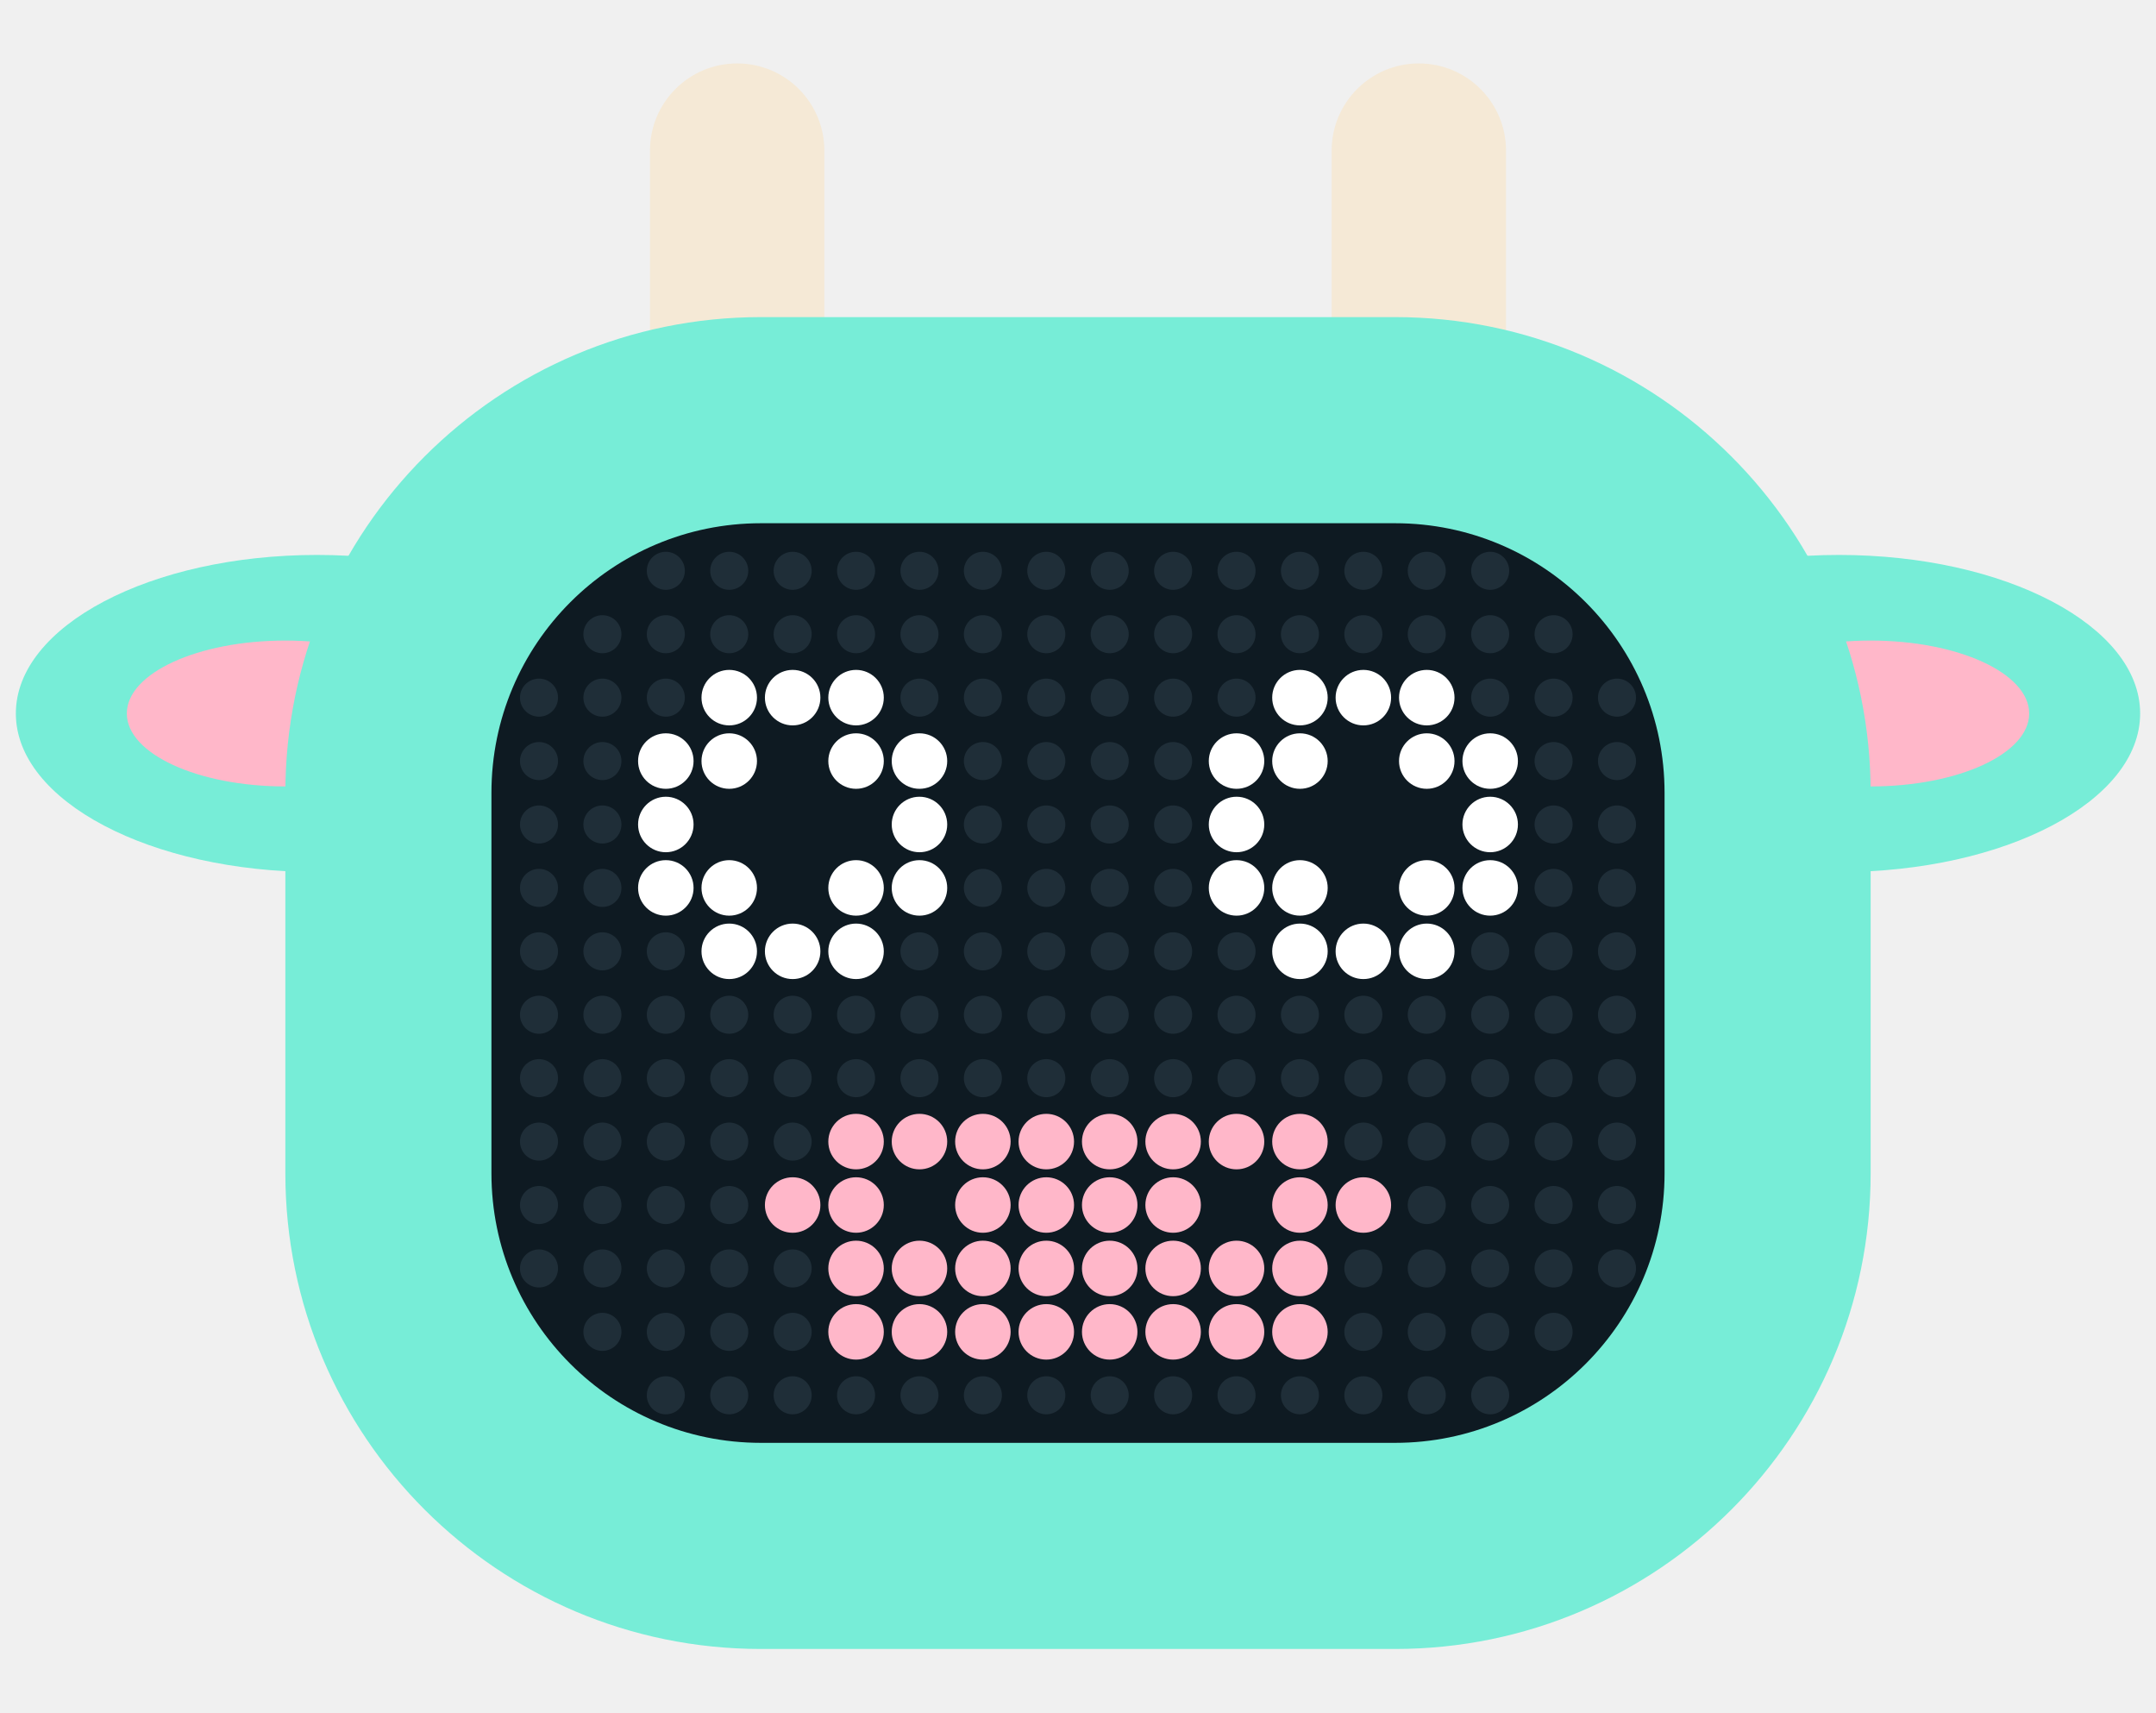
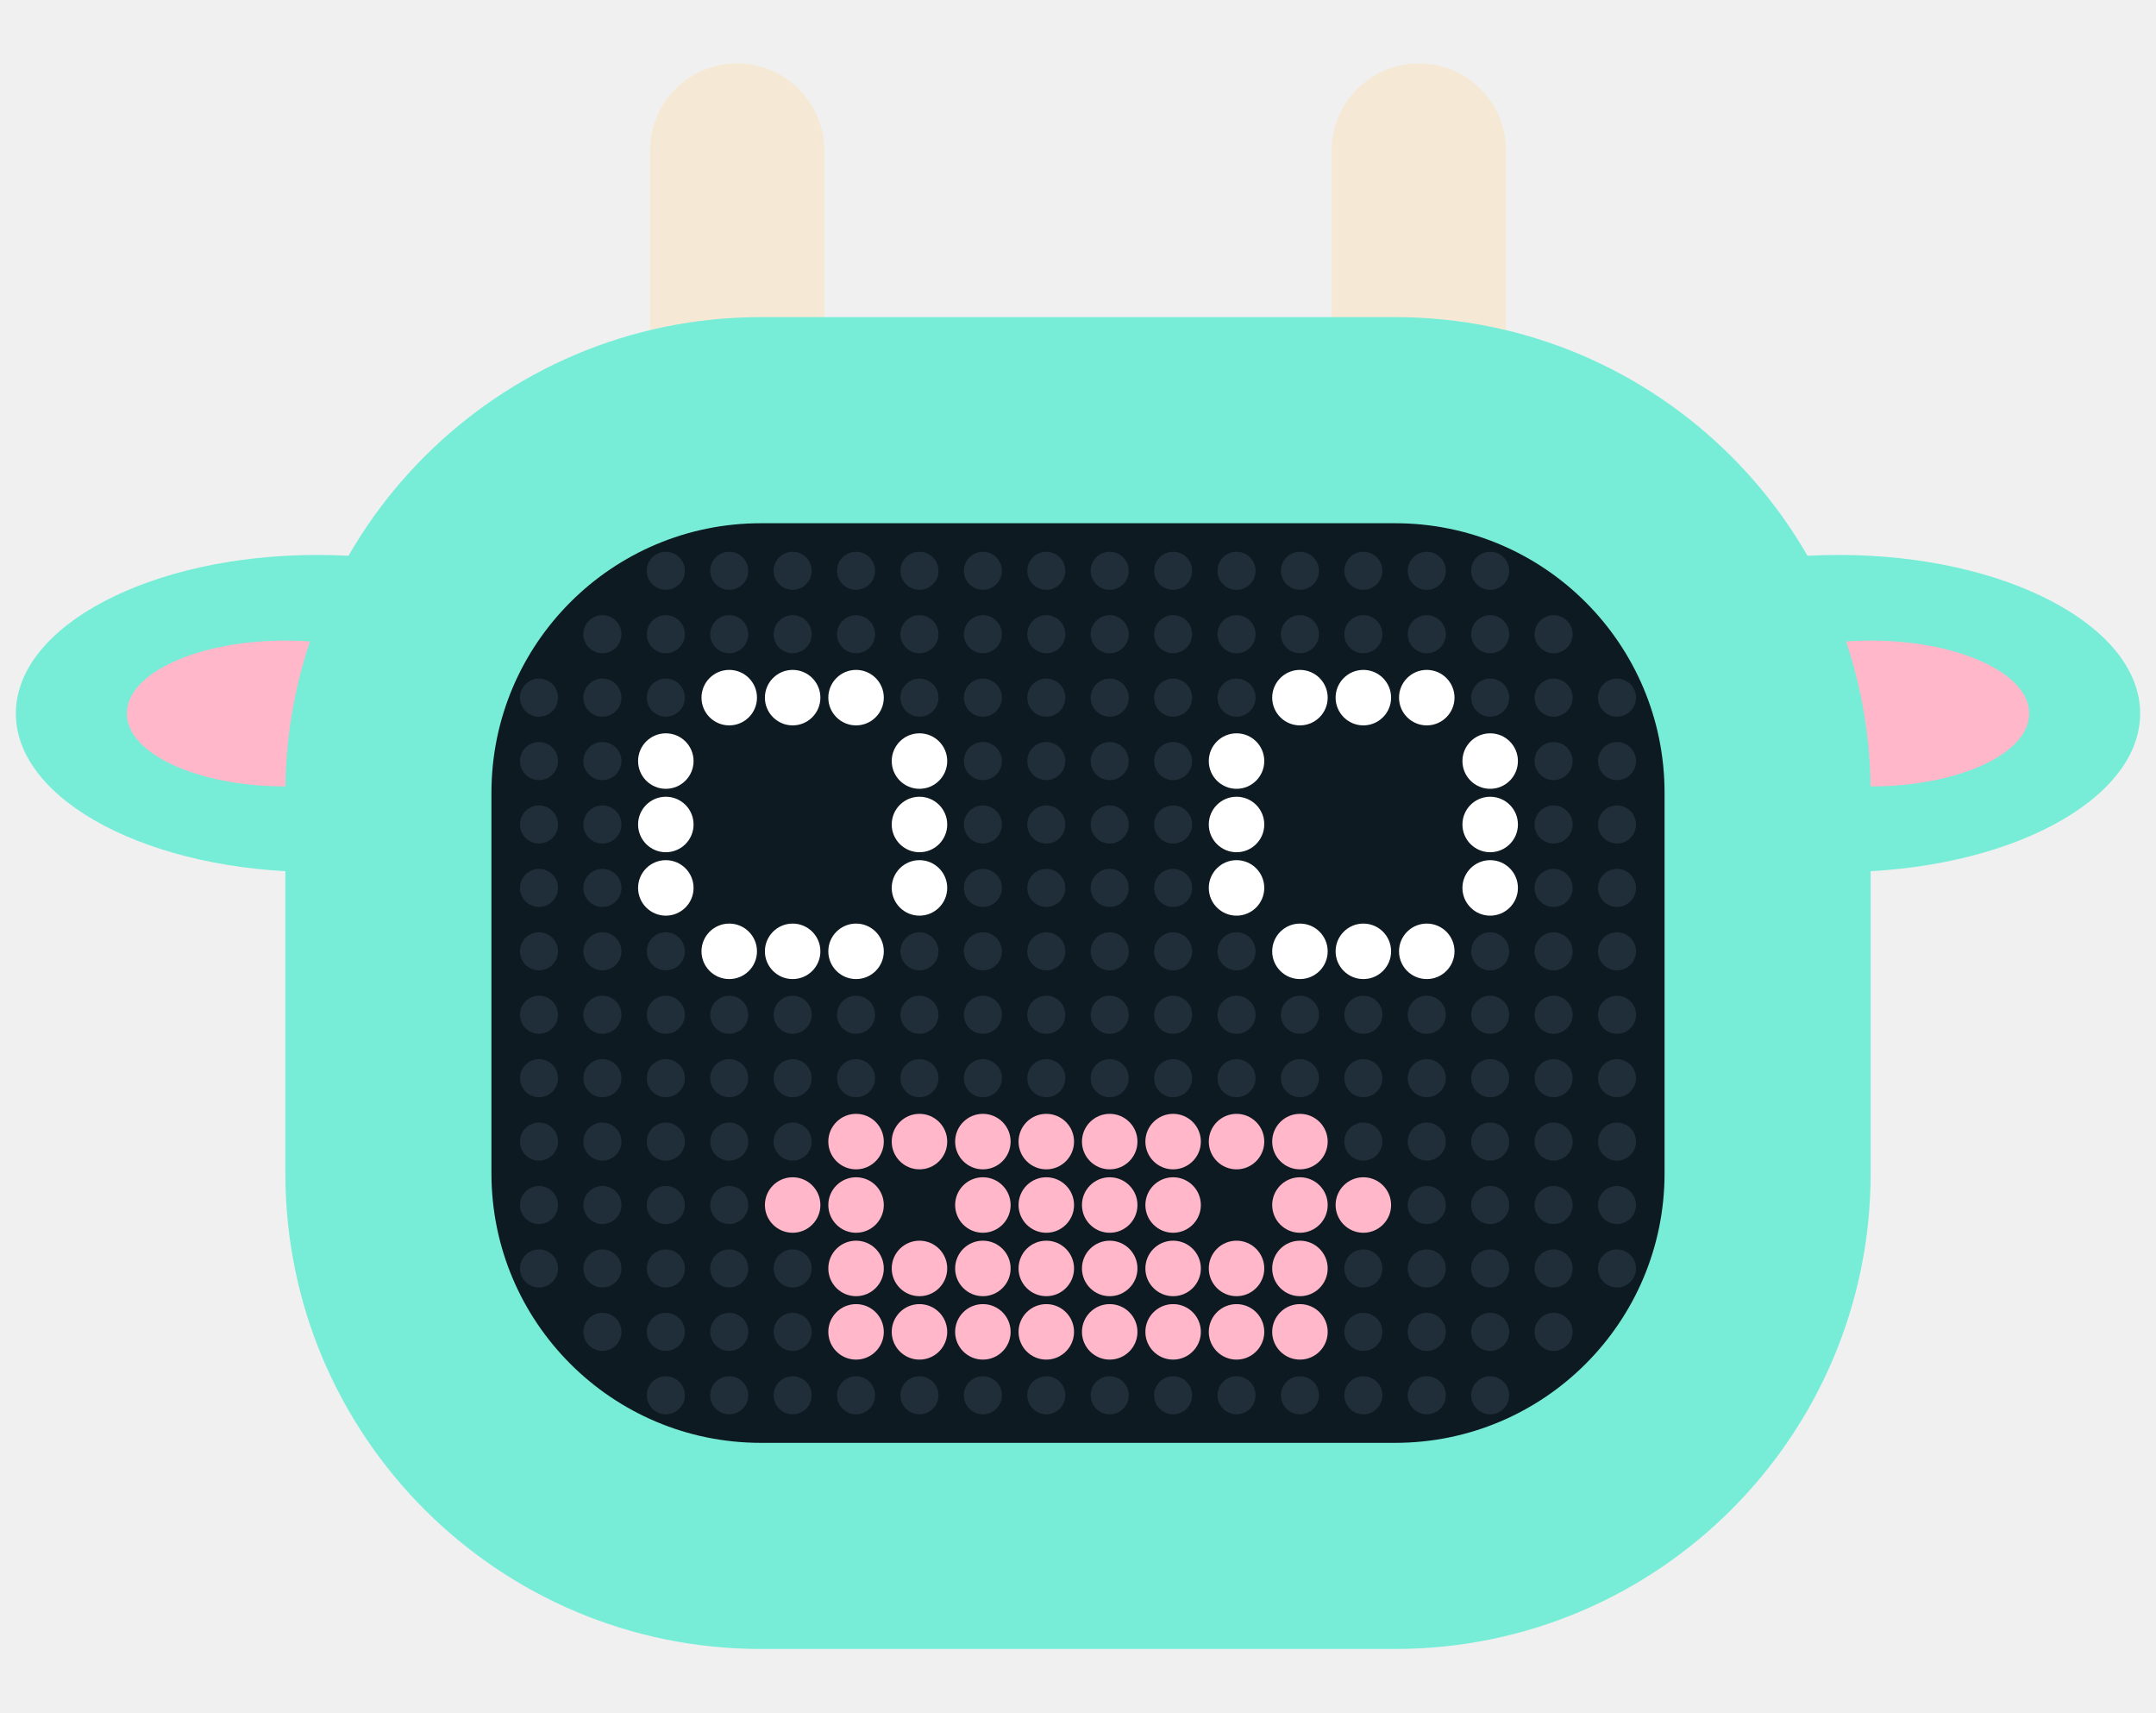
<svg xmlns="http://www.w3.org/2000/svg" viewBox="0 0 136 108">
  <rect x="41" y="4" width="11" height="24" rx="5.5" fill="#F5E9D6" />
  <rect x="84" y="4" width="11" height="24" rx="5.5" fill="#F5E9D6" />
  <ellipse cx="20" cy="45" rx="19" ry="10" fill="#77EDD7" />
  <ellipse cx="18" cy="45" rx="10" ry="4.6" fill="#FFB7C9" />
  <ellipse cx="116" cy="45" rx="19" ry="10" fill="#77EDD7" />
  <ellipse cx="118" cy="45" rx="10" ry="4.6" fill="#FFB7C9" />
  <rect x="18" y="20" width="100" height="84" rx="30" fill="#77EDD7" />
  <rect x="31" y="33" width="74" height="58" rx="17" fill="#0E1A22" />
  <circle cx="42" cy="36" r="1.2" fill="#1F2E38" />
  <circle cx="46" cy="36" r="1.2" fill="#1F2E38" />
  <circle cx="50" cy="36" r="1.2" fill="#1F2E38" />
  <circle cx="54" cy="36" r="1.2" fill="#1F2E38" />
  <circle cx="58" cy="36" r="1.2" fill="#1F2E38" />
  <circle cx="62" cy="36" r="1.2" fill="#1F2E38" />
  <circle cx="66" cy="36" r="1.2" fill="#1F2E38" />
  <circle cx="70" cy="36" r="1.2" fill="#1F2E38" />
  <circle cx="74" cy="36" r="1.2" fill="#1F2E38" />
  <circle cx="78" cy="36" r="1.2" fill="#1F2E38" />
  <circle cx="82" cy="36" r="1.2" fill="#1F2E38" />
  <circle cx="86" cy="36" r="1.2" fill="#1F2E38" />
  <circle cx="90" cy="36" r="1.2" fill="#1F2E38" />
  <circle cx="94" cy="36" r="1.2" fill="#1F2E38" />
  <circle cx="38" cy="40" r="1.2" fill="#1F2E38" />
  <circle cx="42" cy="40" r="1.2" fill="#1F2E38" />
  <circle cx="46" cy="40" r="1.2" fill="#1F2E38" />
  <circle cx="50" cy="40" r="1.2" fill="#1F2E38" />
  <circle cx="54" cy="40" r="1.2" fill="#1F2E38" />
  <circle cx="58" cy="40" r="1.2" fill="#1F2E38" />
  <circle cx="62" cy="40" r="1.2" fill="#1F2E38" />
  <circle cx="66" cy="40" r="1.2" fill="#1F2E38" />
  <circle cx="70" cy="40" r="1.2" fill="#1F2E38" />
  <circle cx="74" cy="40" r="1.2" fill="#1F2E38" />
  <circle cx="78" cy="40" r="1.2" fill="#1F2E38" />
  <circle cx="82" cy="40" r="1.2" fill="#1F2E38" />
  <circle cx="86" cy="40" r="1.2" fill="#1F2E38" />
  <circle cx="90" cy="40" r="1.2" fill="#1F2E38" />
  <circle cx="94" cy="40" r="1.2" fill="#1F2E38" />
  <circle cx="98" cy="40" r="1.2" fill="#1F2E38" />
  <circle cx="34" cy="44" r="1.2" fill="#1F2E38" />
  <circle cx="38" cy="44" r="1.2" fill="#1F2E38" />
  <circle cx="42" cy="44" r="1.2" fill="#1F2E38" />
-   <circle cx="46" cy="44" r="1.75" fill="#FFFFFF" />
-   <circle cx="50" cy="44" r="1.75" fill="#FFFFFF" />
-   <circle cx="54" cy="44" r="1.75" fill="#FFFFFF" />
+   <circle class="ring" cx="46" cy="44" r="1.75" fill="#FFFFFF" />
+   <circle class="ring" cx="50" cy="44" r="1.75" fill="#FFFFFF" />
+   <circle class="ring" cx="54" cy="44" r="1.75" fill="#FFFFFF" />
  <circle cx="58" cy="44" r="1.2" fill="#1F2E38" />
  <circle cx="62" cy="44" r="1.2" fill="#1F2E38" />
  <circle cx="66" cy="44" r="1.2" fill="#1F2E38" />
  <circle cx="70" cy="44" r="1.2" fill="#1F2E38" />
  <circle cx="74" cy="44" r="1.2" fill="#1F2E38" />
  <circle cx="78" cy="44" r="1.2" fill="#1F2E38" />
-   <circle cx="82" cy="44" r="1.75" fill="#FFFFFF" />
-   <circle cx="86" cy="44" r="1.75" fill="#FFFFFF" />
-   <circle cx="90" cy="44" r="1.75" fill="#FFFFFF" />
+   <circle class="ring" cx="82" cy="44" r="1.75" fill="#FFFFFF" />
+   <circle class="ring" cx="86" cy="44" r="1.75" fill="#FFFFFF" />
+   <circle class="ring" cx="90" cy="44" r="1.75" fill="#FFFFFF" />
  <circle cx="94" cy="44" r="1.2" fill="#1F2E38" />
  <circle cx="98" cy="44" r="1.2" fill="#1F2E38" />
  <circle cx="102" cy="44" r="1.2" fill="#1F2E38" />
  <circle cx="34" cy="48" r="1.2" fill="#1F2E38" />
  <circle cx="38" cy="48" r="1.2" fill="#1F2E38" />
-   <circle cx="42" cy="48" r="1.75" fill="#FFFFFF" />
-   <circle cx="46" cy="48" r="1.75" fill="#FFFFFF" />
-   <circle cx="54" cy="48" r="1.75" fill="#FFFFFF" />
-   <circle cx="58" cy="48" r="1.75" fill="#FFFFFF" />
+   <circle class="ring" cx="42" cy="48" r="1.75" fill="#FFFFFF" />
+   <circle class="pupil" cx="46" cy="48" r="1.75" fill="#0E1A22" />
+   <circle class="pupil" cx="50" cy="48" r="1.75" fill="#0E1A22" />
+   <circle class="pupil" cx="54" cy="48" r="1.75" fill="#0E1A22" />
+   <circle class="ring" cx="58" cy="48" r="1.75" fill="#FFFFFF" />
  <circle cx="62" cy="48" r="1.2" fill="#1F2E38" />
  <circle cx="66" cy="48" r="1.2" fill="#1F2E38" />
  <circle cx="70" cy="48" r="1.2" fill="#1F2E38" />
  <circle cx="74" cy="48" r="1.2" fill="#1F2E38" />
-   <circle cx="78" cy="48" r="1.75" fill="#FFFFFF" />
-   <circle cx="82" cy="48" r="1.75" fill="#FFFFFF" />
-   <circle cx="90" cy="48" r="1.75" fill="#FFFFFF" />
-   <circle cx="94" cy="48" r="1.75" fill="#FFFFFF" />
+   <circle class="ring" cx="78" cy="48" r="1.75" fill="#FFFFFF" />
+   <circle class="pupil" cx="82" cy="48" r="1.75" fill="#0E1A22" />
+   <circle class="pupil" cx="86" cy="48" r="1.75" fill="#0E1A22" />
+   <circle class="pupil" cx="90" cy="48" r="1.75" fill="#0E1A22" />
+   <circle class="ring" cx="94" cy="48" r="1.75" fill="#FFFFFF" />
  <circle cx="98" cy="48" r="1.2" fill="#1F2E38" />
  <circle cx="102" cy="48" r="1.2" fill="#1F2E38" />
  <circle cx="34" cy="52" r="1.2" fill="#1F2E38" />
  <circle cx="38" cy="52" r="1.2" fill="#1F2E38" />
-   <circle cx="42" cy="52" r="1.75" fill="#FFFFFF" />
+   <circle class="ring" cx="42" cy="52" r="1.75" fill="#FFFFFF" />
+   <circle class="pupil" cx="46" cy="52" r="1.75" fill="#0E1A22" />
  <circle class="pupil" cx="50" cy="52" r="1.75" fill="#0E1A22" />
-   <circle cx="58" cy="52" r="1.75" fill="#FFFFFF" />
+   <circle class="pupil" cx="54" cy="52" r="1.75" fill="#0E1A22" />
+   <circle class="ring" cx="58" cy="52" r="1.75" fill="#FFFFFF" />
  <circle cx="62" cy="52" r="1.2" fill="#1F2E38" />
  <circle cx="66" cy="52" r="1.2" fill="#1F2E38" />
  <circle cx="70" cy="52" r="1.2" fill="#1F2E38" />
  <circle cx="74" cy="52" r="1.2" fill="#1F2E38" />
-   <circle cx="78" cy="52" r="1.75" fill="#FFFFFF" />
+   <circle class="ring" cx="78" cy="52" r="1.75" fill="#FFFFFF" />
+   <circle class="pupil" cx="82" cy="52" r="1.75" fill="#0E1A22" />
  <circle class="pupil" cx="86" cy="52" r="1.75" fill="#0E1A22" />
-   <circle cx="94" cy="52" r="1.75" fill="#FFFFFF" />
+   <circle class="pupil" cx="90" cy="52" r="1.75" fill="#0E1A22" />
+   <circle class="ring" cx="94" cy="52" r="1.75" fill="#FFFFFF" />
  <circle cx="98" cy="52" r="1.2" fill="#1F2E38" />
  <circle cx="102" cy="52" r="1.2" fill="#1F2E38" />
  <circle cx="34" cy="56" r="1.2" fill="#1F2E38" />
  <circle cx="38" cy="56" r="1.2" fill="#1F2E38" />
-   <circle cx="42" cy="56" r="1.75" fill="#FFFFFF" />
-   <circle cx="46" cy="56" r="1.75" fill="#FFFFFF" />
-   <circle cx="54" cy="56" r="1.75" fill="#FFFFFF" />
-   <circle cx="58" cy="56" r="1.75" fill="#FFFFFF" />
+   <circle class="ring" cx="42" cy="56" r="1.75" fill="#FFFFFF" />
+   <circle class="pupil" cx="46" cy="56" r="1.75" fill="#0E1A22" />
+   <circle class="pupil" cx="50" cy="56" r="1.75" fill="#0E1A22" />
+   <circle class="pupil" cx="54" cy="56" r="1.75" fill="#0E1A22" />
+   <circle class="ring" cx="58" cy="56" r="1.75" fill="#FFFFFF" />
  <circle cx="62" cy="56" r="1.2" fill="#1F2E38" />
  <circle cx="66" cy="56" r="1.2" fill="#1F2E38" />
  <circle cx="70" cy="56" r="1.2" fill="#1F2E38" />
  <circle cx="74" cy="56" r="1.2" fill="#1F2E38" />
-   <circle cx="78" cy="56" r="1.75" fill="#FFFFFF" />
-   <circle cx="82" cy="56" r="1.75" fill="#FFFFFF" />
-   <circle cx="90" cy="56" r="1.75" fill="#FFFFFF" />
-   <circle cx="94" cy="56" r="1.75" fill="#FFFFFF" />
+   <circle class="ring" cx="78" cy="56" r="1.75" fill="#FFFFFF" />
+   <circle class="pupil" cx="82" cy="56" r="1.75" fill="#0E1A22" />
+   <circle class="pupil" cx="86" cy="56" r="1.75" fill="#0E1A22" />
+   <circle class="pupil" cx="90" cy="56" r="1.75" fill="#0E1A22" />
+   <circle class="ring" cx="94" cy="56" r="1.75" fill="#FFFFFF" />
  <circle cx="98" cy="56" r="1.2" fill="#1F2E38" />
  <circle cx="102" cy="56" r="1.2" fill="#1F2E38" />
  <circle cx="34" cy="60" r="1.2" fill="#1F2E38" />
  <circle cx="38" cy="60" r="1.2" fill="#1F2E38" />
  <circle cx="42" cy="60" r="1.2" fill="#1F2E38" />
-   <circle cx="46" cy="60" r="1.75" fill="#FFFFFF" />
-   <circle cx="50" cy="60" r="1.75" fill="#FFFFFF" />
-   <circle cx="54" cy="60" r="1.75" fill="#FFFFFF" />
+   <circle class="ring" cx="46" cy="60" r="1.75" fill="#FFFFFF" />
+   <circle class="ring" cx="50" cy="60" r="1.75" fill="#FFFFFF" />
+   <circle class="ring" cx="54" cy="60" r="1.75" fill="#FFFFFF" />
  <circle cx="58" cy="60" r="1.2" fill="#1F2E38" />
  <circle cx="62" cy="60" r="1.2" fill="#1F2E38" />
  <circle cx="66" cy="60" r="1.2" fill="#1F2E38" />
  <circle cx="70" cy="60" r="1.2" fill="#1F2E38" />
  <circle cx="74" cy="60" r="1.2" fill="#1F2E38" />
  <circle cx="78" cy="60" r="1.2" fill="#1F2E38" />
-   <circle cx="82" cy="60" r="1.75" fill="#FFFFFF" />
-   <circle cx="86" cy="60" r="1.75" fill="#FFFFFF" />
-   <circle cx="90" cy="60" r="1.75" fill="#FFFFFF" />
+   <circle class="ring" cx="82" cy="60" r="1.75" fill="#FFFFFF" />
+   <circle class="ring" cx="86" cy="60" r="1.75" fill="#FFFFFF" />
+   <circle class="ring" cx="90" cy="60" r="1.75" fill="#FFFFFF" />
  <circle cx="94" cy="60" r="1.2" fill="#1F2E38" />
  <circle cx="98" cy="60" r="1.2" fill="#1F2E38" />
  <circle cx="102" cy="60" r="1.2" fill="#1F2E38" />
  <circle cx="34" cy="64" r="1.2" fill="#1F2E38" />
  <circle cx="38" cy="64" r="1.2" fill="#1F2E38" />
  <circle cx="42" cy="64" r="1.2" fill="#1F2E38" />
  <circle cx="46" cy="64" r="1.2" fill="#1F2E38" />
  <circle cx="50" cy="64" r="1.2" fill="#1F2E38" />
  <circle cx="54" cy="64" r="1.2" fill="#1F2E38" />
  <circle cx="58" cy="64" r="1.2" fill="#1F2E38" />
  <circle cx="62" cy="64" r="1.2" fill="#1F2E38" />
  <circle cx="66" cy="64" r="1.2" fill="#1F2E38" />
  <circle cx="70" cy="64" r="1.2" fill="#1F2E38" />
  <circle cx="74" cy="64" r="1.2" fill="#1F2E38" />
  <circle cx="78" cy="64" r="1.2" fill="#1F2E38" />
  <circle cx="82" cy="64" r="1.2" fill="#1F2E38" />
  <circle cx="86" cy="64" r="1.2" fill="#1F2E38" />
  <circle cx="90" cy="64" r="1.2" fill="#1F2E38" />
  <circle cx="94" cy="64" r="1.2" fill="#1F2E38" />
  <circle cx="98" cy="64" r="1.2" fill="#1F2E38" />
  <circle cx="102" cy="64" r="1.2" fill="#1F2E38" />
  <circle cx="34" cy="68" r="1.2" fill="#1F2E38" />
  <circle cx="38" cy="68" r="1.2" fill="#1F2E38" />
  <circle cx="42" cy="68" r="1.2" fill="#1F2E38" />
  <circle cx="46" cy="68" r="1.2" fill="#1F2E38" />
  <circle cx="50" cy="68" r="1.2" fill="#1F2E38" />
  <circle cx="54" cy="68" r="1.2" fill="#1F2E38" />
  <circle cx="58" cy="68" r="1.2" fill="#1F2E38" />
  <circle cx="62" cy="68" r="1.2" fill="#1F2E38" />
  <circle cx="66" cy="68" r="1.2" fill="#1F2E38" />
  <circle cx="70" cy="68" r="1.2" fill="#1F2E38" />
  <circle cx="74" cy="68" r="1.2" fill="#1F2E38" />
  <circle cx="78" cy="68" r="1.2" fill="#1F2E38" />
  <circle cx="82" cy="68" r="1.2" fill="#1F2E38" />
  <circle cx="86" cy="68" r="1.2" fill="#1F2E38" />
  <circle cx="90" cy="68" r="1.2" fill="#1F2E38" />
  <circle cx="94" cy="68" r="1.2" fill="#1F2E38" />
  <circle cx="98" cy="68" r="1.2" fill="#1F2E38" />
  <circle cx="102" cy="68" r="1.2" fill="#1F2E38" />
  <circle cx="34" cy="72" r="1.2" fill="#1F2E38" />
  <circle cx="38" cy="72" r="1.2" fill="#1F2E38" />
  <circle cx="42" cy="72" r="1.2" fill="#1F2E38" />
  <circle cx="46" cy="72" r="1.2" fill="#1F2E38" />
  <circle cx="50" cy="72" r="1.2" fill="#1F2E38" />
  <circle cx="54" cy="72" r="1.75" fill="#FFB7C9" />
  <circle cx="58" cy="72" r="1.75" fill="#FFB7C9" />
  <circle cx="62" cy="72" r="1.75" fill="#FFB7C9" />
  <circle cx="66" cy="72" r="1.75" fill="#FFB7C9" />
  <circle cx="70" cy="72" r="1.75" fill="#FFB7C9" />
  <circle cx="74" cy="72" r="1.75" fill="#FFB7C9" />
  <circle cx="78" cy="72" r="1.75" fill="#FFB7C9" />
  <circle cx="82" cy="72" r="1.75" fill="#FFB7C9" />
  <circle cx="86" cy="72" r="1.2" fill="#1F2E38" />
  <circle cx="90" cy="72" r="1.2" fill="#1F2E38" />
  <circle cx="94" cy="72" r="1.2" fill="#1F2E38" />
  <circle cx="98" cy="72" r="1.2" fill="#1F2E38" />
  <circle cx="102" cy="72" r="1.2" fill="#1F2E38" />
  <circle cx="34" cy="76" r="1.2" fill="#1F2E38" />
  <circle cx="38" cy="76" r="1.2" fill="#1F2E38" />
  <circle cx="42" cy="76" r="1.2" fill="#1F2E38" />
  <circle cx="46" cy="76" r="1.2" fill="#1F2E38" />
  <circle cx="50" cy="76" r="1.75" fill="#FFB7C9" />
  <circle cx="54" cy="76" r="1.75" fill="#FFB7C9" />
  <circle class="nostril" cx="58" cy="76" r="1.75" fill="#0E1A22" />
  <circle cx="62" cy="76" r="1.75" fill="#FFB7C9" />
  <circle cx="66" cy="76" r="1.75" fill="#FFB7C9" />
  <circle cx="70" cy="76" r="1.75" fill="#FFB7C9" />
  <circle cx="74" cy="76" r="1.75" fill="#FFB7C9" />
  <circle class="nostril" cx="78" cy="76" r="1.75" fill="#0E1A22" />
  <circle cx="82" cy="76" r="1.75" fill="#FFB7C9" />
  <circle cx="86" cy="76" r="1.75" fill="#FFB7C9" />
  <circle cx="90" cy="76" r="1.2" fill="#1F2E38" />
  <circle cx="94" cy="76" r="1.2" fill="#1F2E38" />
  <circle cx="98" cy="76" r="1.2" fill="#1F2E38" />
  <circle cx="102" cy="76" r="1.2" fill="#1F2E38" />
  <circle cx="34" cy="80" r="1.2" fill="#1F2E38" />
  <circle cx="38" cy="80" r="1.2" fill="#1F2E38" />
  <circle cx="42" cy="80" r="1.2" fill="#1F2E38" />
  <circle cx="46" cy="80" r="1.2" fill="#1F2E38" />
  <circle cx="50" cy="80" r="1.2" fill="#1F2E38" />
  <circle cx="54" cy="80" r="1.75" fill="#FFB7C9" />
  <circle cx="58" cy="80" r="1.75" fill="#FFB7C9" />
  <circle cx="62" cy="80" r="1.75" fill="#FFB7C9" />
  <circle cx="66" cy="80" r="1.75" fill="#FFB7C9" />
  <circle cx="70" cy="80" r="1.75" fill="#FFB7C9" />
  <circle cx="74" cy="80" r="1.75" fill="#FFB7C9" />
  <circle cx="78" cy="80" r="1.75" fill="#FFB7C9" />
  <circle cx="82" cy="80" r="1.75" fill="#FFB7C9" />
  <circle cx="86" cy="80" r="1.2" fill="#1F2E38" />
  <circle cx="90" cy="80" r="1.2" fill="#1F2E38" />
  <circle cx="94" cy="80" r="1.2" fill="#1F2E38" />
  <circle cx="98" cy="80" r="1.2" fill="#1F2E38" />
  <circle cx="102" cy="80" r="1.2" fill="#1F2E38" />
  <circle cx="38" cy="84" r="1.2" fill="#1F2E38" />
  <circle cx="42" cy="84" r="1.2" fill="#1F2E38" />
  <circle cx="46" cy="84" r="1.2" fill="#1F2E38" />
  <circle cx="50" cy="84" r="1.2" fill="#1F2E38" />
  <circle cx="54" cy="84" r="1.75" fill="#FFB7C9" />
  <circle cx="58" cy="84" r="1.75" fill="#FFB7C9" />
  <circle cx="62" cy="84" r="1.75" fill="#FFB7C9" />
  <circle cx="66" cy="84" r="1.75" fill="#FFB7C9" />
  <circle cx="70" cy="84" r="1.75" fill="#FFB7C9" />
  <circle cx="74" cy="84" r="1.75" fill="#FFB7C9" />
  <circle cx="78" cy="84" r="1.75" fill="#FFB7C9" />
  <circle cx="82" cy="84" r="1.75" fill="#FFB7C9" />
  <circle cx="86" cy="84" r="1.2" fill="#1F2E38" />
  <circle cx="90" cy="84" r="1.2" fill="#1F2E38" />
  <circle cx="94" cy="84" r="1.2" fill="#1F2E38" />
  <circle cx="98" cy="84" r="1.2" fill="#1F2E38" />
  <circle cx="42" cy="88" r="1.2" fill="#1F2E38" />
  <circle cx="46" cy="88" r="1.2" fill="#1F2E38" />
  <circle cx="50" cy="88" r="1.2" fill="#1F2E38" />
  <circle cx="54" cy="88" r="1.2" fill="#1F2E38" />
  <circle cx="58" cy="88" r="1.2" fill="#1F2E38" />
  <circle cx="62" cy="88" r="1.2" fill="#1F2E38" />
  <circle cx="66" cy="88" r="1.2" fill="#1F2E38" />
  <circle cx="70" cy="88" r="1.2" fill="#1F2E38" />
  <circle cx="74" cy="88" r="1.2" fill="#1F2E38" />
  <circle cx="78" cy="88" r="1.2" fill="#1F2E38" />
  <circle cx="82" cy="88" r="1.2" fill="#1F2E38" />
  <circle cx="86" cy="88" r="1.2" fill="#1F2E38" />
  <circle cx="90" cy="88" r="1.2" fill="#1F2E38" />
  <circle cx="94" cy="88" r="1.2" fill="#1F2E38" />
</svg>
